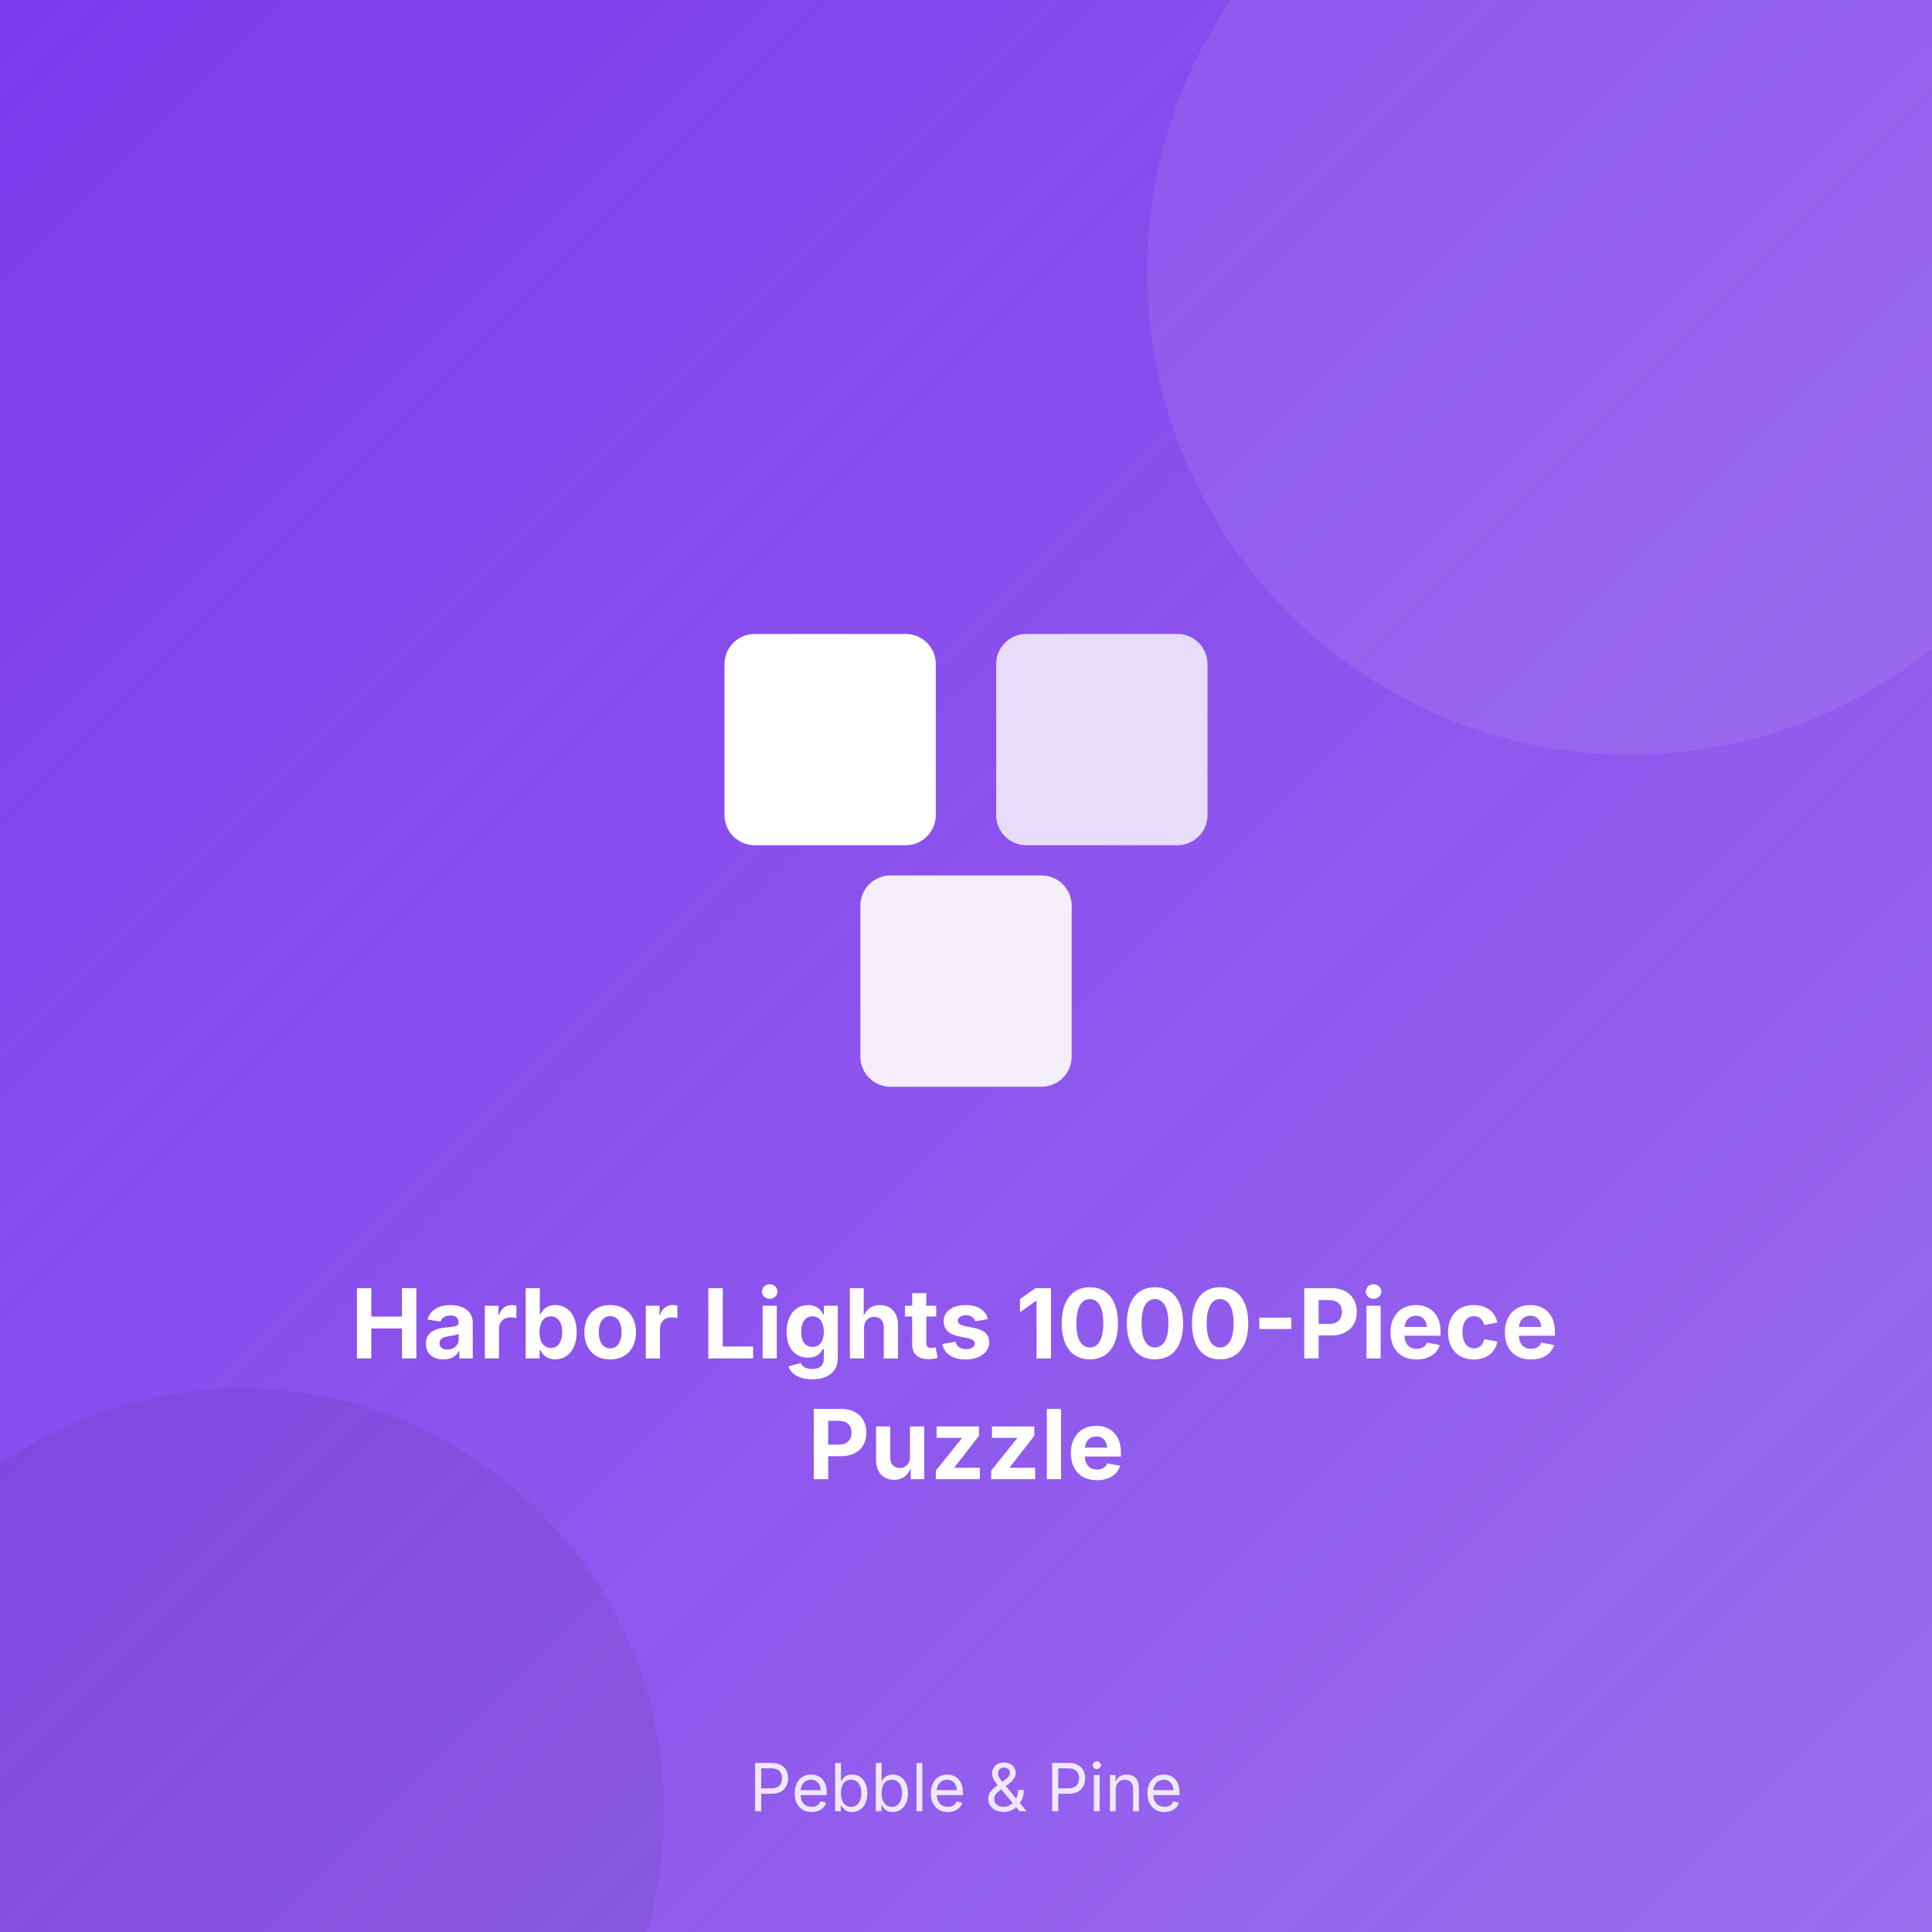
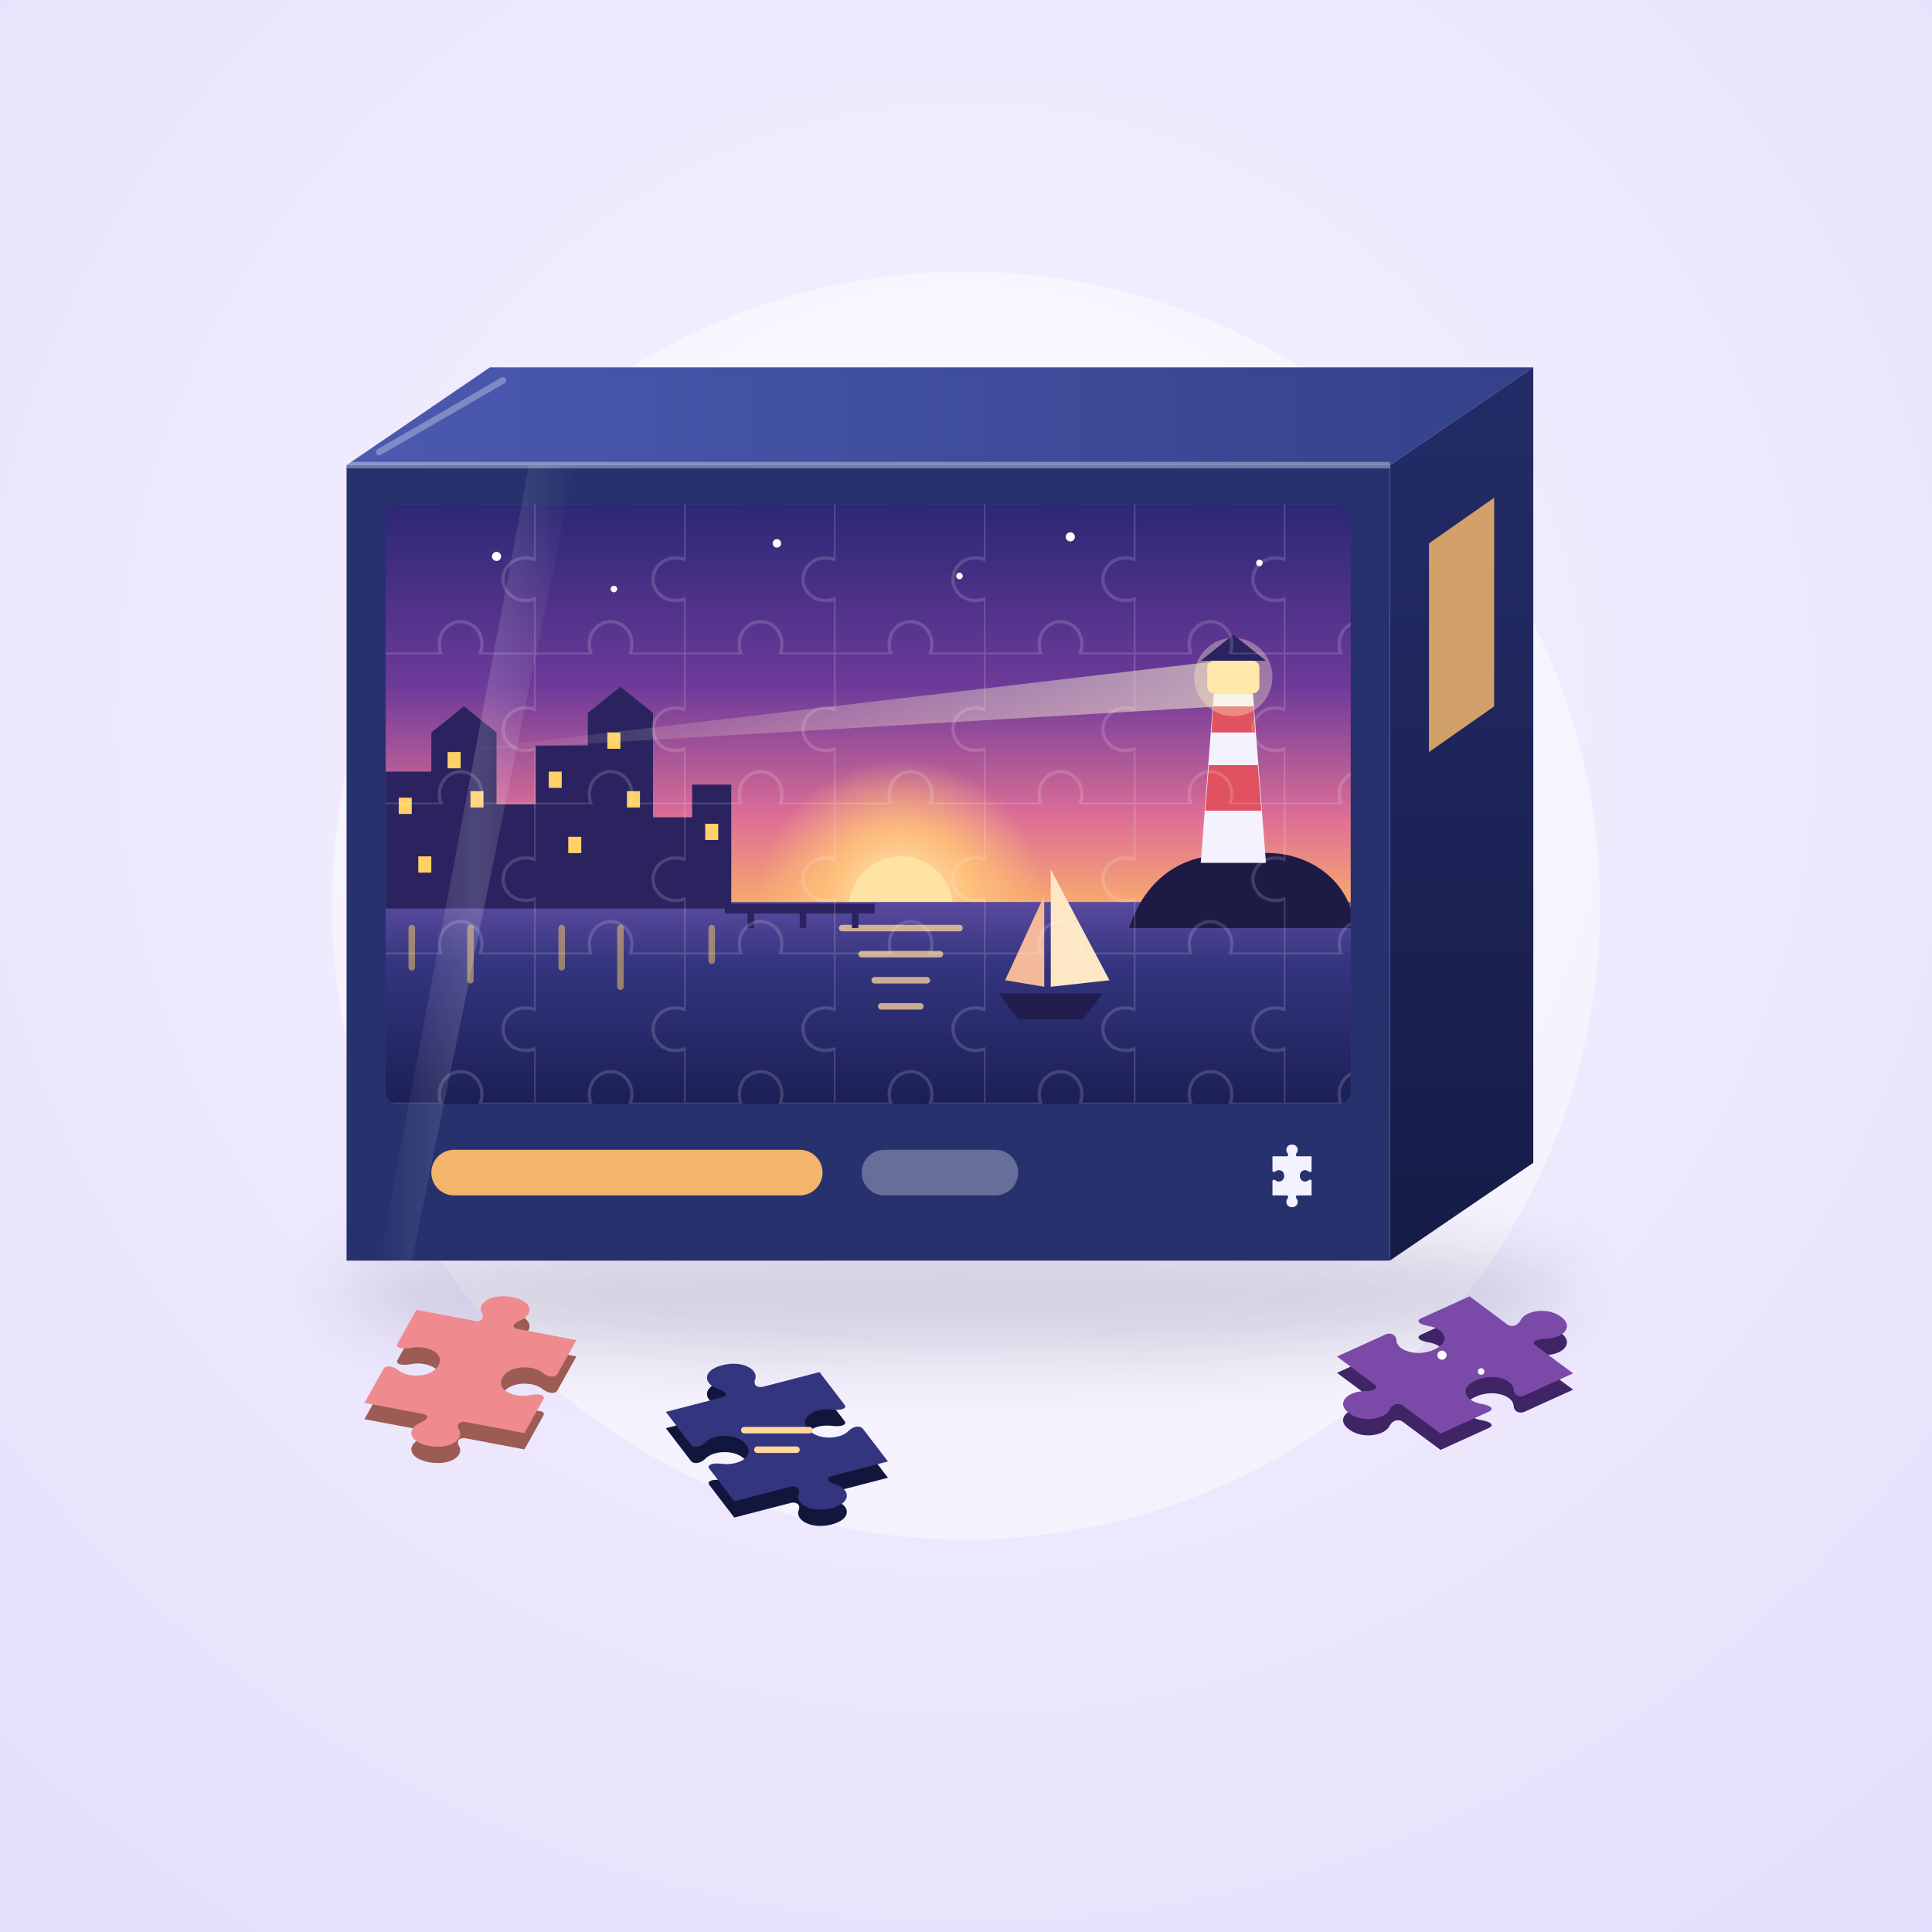
- <svg xmlns="http://www.w3.org/2000/svg" viewBox="0 0 640 640" role="img" aria-label="Harbor Lights 1000-Piece Puzzle illustration">
+ <svg xmlns="http://www.w3.org/2000/svg" xmlns:xlink="http://www.w3.org/1999/xlink" viewBox="0 0 640 640" width="640" height="640" role="img" aria-label="Harbor Lights 1000-Piece Puzzle">
  <defs>
-     <linearGradient id="g" x1="0" y1="0" x2="1" y2="1">
-       <stop offset="0" stop-color="#7c3aed" />
-       <stop offset="1" stop-color="#7c3aed" stop-opacity=".72" />
+     <radialGradient id="pebble-pine-puzzle-1000-bg" cx="320" cy="240" r="520" gradientUnits="userSpaceOnUse">
+       <stop offset="0" stop-color="#F7F4FF" />
+       <stop offset="1" stop-color="#E4DDFB" />
+     </radialGradient>
+     <filter id="pebble-pine-puzzle-1000-blur" x="-50%" y="-50%" width="200%" height="200%">
+       <feGaussianBlur stdDeviation="10" />
+     </filter>
+     <linearGradient id="pebble-pine-puzzle-1000-sky" x1="0" y1="188" x2="0" y2="312" gradientUnits="userSpaceOnUse">
+       <stop offset="0" stop-color="#2b2874" />
+       <stop offset=".45" stop-color="#6d3a9a" />
+       <stop offset=".78" stop-color="#df6f96" />
+       <stop offset="1" stop-color="#f9ad6c" />
    </linearGradient>
+     <linearGradient id="pebble-pine-puzzle-1000-sea" x1="0" y1="310" x2="0" y2="372" gradientUnits="userSpaceOnUse">
+       <stop offset="0" stop-color="#5a4a9e" />
+       <stop offset=".3" stop-color="#34357f" />
+       <stop offset="1" stop-color="#1b1f55" />
+     </linearGradient>
+     <radialGradient id="pebble-pine-puzzle-1000-sun" cx=".5" cy=".5" r=".5">
+       <stop offset="0" stop-color="#fff1c2" />
+       <stop offset=".5" stop-color="#ffc47a" stop-opacity=".9" />
+       <stop offset="1" stop-color="#ffc47a" stop-opacity="0" />
+     </radialGradient>
+     <linearGradient id="pebble-pine-puzzle-1000-beam" x1="1" y1="0" x2="0" y2="0">
+       <stop offset="0" stop-color="#fff6d0" stop-opacity=".55" />
+       <stop offset="1" stop-color="#fff6d0" stop-opacity="0" />
+     </linearGradient>
+     <linearGradient id="pebble-pine-puzzle-1000-top" x1="0" y1="0" x2="1" y2="0">
+       <stop offset="0" stop-color="#4b5ab0" />
+       <stop offset="1" stop-color="#34418a" />
+     </linearGradient>
+     <linearGradient id="pebble-pine-puzzle-1000-side" x1="0" y1="0" x2="0" y2="1">
+       <stop offset="0" stop-color="#232c68" />
+       <stop offset="1" stop-color="#161c47" />
+     </linearGradient>
+     <linearGradient id="pebble-pine-puzzle-1000-gloss" x1="0" y1="0" x2="1" y2="0">
+       <stop offset="0" stop-color="#fff" stop-opacity="0" />
+       <stop offset=".5" stop-color="#fff" stop-opacity=".16" />
+       <stop offset="1" stop-color="#fff" stop-opacity="0" />
+     </linearGradient>
+     <pattern id="pebble-pine-puzzle-1000-grid" x="142" y="188" width="46" height="46" patternUnits="userSpaceOnUse">
+       <path d="M46 0V17C40 15 36 19 36 23C36 27 40 31 46 29V46M0 46H17C15 40 19 36 23 36C27 36 31 40 29 46H46" fill="none" stroke="#fff" stroke-opacity=".16" stroke-width="1" />
+     </pattern>
+     <clipPath id="pebble-pine-puzzle-1000-art">
+       <rect x="142" y="188" width="296" height="184" rx="4" />
+     </clipPath>
+     <path id="pebble-pine-puzzle-1000-piece" d="M0 0L22 0C24 0 25 -2 23 -5C19 -10 22 -18 30 -18C38 -18 41 -10 37 -5C35 -2 36 0 38 0L60 0L60 22C60 24 58 25 55 23C50 19 42 22 42 30C42 38 50 41 55 37C58 35 60 36 60 38L60 60L38 60C36 60 35 62 37 65C41 70 38 78 30 78C22 78 19 70 23 65C25 62 24 60 22 60L0 60L0 38C0 36 2 35 5 37C10 41 18 38 18 30C18 22 10 19 5 23C2 25 0 24 0 22Z" transform="translate(-30 -30)" />
  </defs>
-   <rect width="640" height="640" fill="url(#g)" />
-   <circle cx="540" cy="90" r="160" fill="#fff" fill-opacity=".08" />
-   <circle cx="80" cy="600" r="140" fill="#000" fill-opacity=".06" />
-   <rect x="240" y="210" width="70" height="70" rx="10" fill="#fff" />
-   <rect x="330" y="210" width="70" height="70" rx="10" fill="#fff" fill-opacity=".8" />
-   <rect x="285" y="290" width="70" height="70" rx="10" fill="#fff" fill-opacity=".9" />
-   <text y="450" text-anchor="middle" font-family="system-ui, -apple-system, Segoe UI, sans-serif" font-size="32" font-weight="700" fill="#fff">
-     <tspan x="320" dy="0">Harbor Lights 1000-Piece</tspan>
-     <tspan x="320" dy="40">Puzzle</tspan>
-   </text>
-   <text x="320" y="600" text-anchor="middle" font-family="system-ui, -apple-system, Segoe UI, sans-serif" font-size="22" fill="#fff" fill-opacity=".85">Pebble &amp; Pine</text>
+   <rect width="640" height="640" fill="url(#pebble-pine-puzzle-1000-bg)" />
+   <circle cx="320" cy="300" r="210" fill="#fff" fill-opacity=".45" />
+   <g transform="translate(-25.6 -36) scale(1.08)">
+     <ellipse cx="316" cy="430" rx="190" ry="20" fill="#1e1b4b" opacity=".16" filter="url(#pebble-pine-puzzle-1000-blur)" />
+     <path d="M130 176L450 176L494 146L174 146Z" fill="url(#pebble-pine-puzzle-1000-top)" />
+     <path d="M140 172L178 150" stroke="#fff" stroke-opacity=".3" stroke-width="2" stroke-linecap="round" />
+     <path d="M450 176L494 146L494 390L450 420Z" fill="url(#pebble-pine-puzzle-1000-side)" />
+     <path d="M462 200L482 186L482 250L462 264Z" fill="#f2b56b" fill-opacity=".85" />
+     <rect x="130" y="176" width="320" height="244" fill="#27316e" />
+     <path d="M130 176H450" stroke="#fff" stroke-opacity=".35" stroke-width="2" />
+     <g clip-path="url(#pebble-pine-puzzle-1000-art)">
+       <rect x="142" y="188" width="296" height="124" fill="url(#pebble-pine-puzzle-1000-sky)" />
+       <circle cx="176" cy="204" r="1.4" fill="#fff" />
+       <circle cx="212" cy="214" r="1" fill="#fff" />
+       <circle cx="262" cy="200" r="1.3" fill="#fff" />
+       <circle cx="318" cy="210" r="1" fill="#fff" />
+       <circle cx="352" cy="198" r="1.4" fill="#fff" />
+       <circle cx="410" cy="206" r="1" fill="#fff" />
+       <circle cx="300" cy="310" r="44" fill="url(#pebble-pine-puzzle-1000-sun)" />
+       <circle cx="300" cy="312" r="16" fill="#ffe3a3" />
+       <rect x="142" y="310" width="296" height="62" fill="url(#pebble-pine-puzzle-1000-sea)" />
+       <path d="M282 318H318M288 326H312M292 334H308M294 342H306" stroke="#ffd79a" stroke-opacity=".75" stroke-width="2" stroke-linecap="round" />
+       <path d="M142 312V270H156V258L166 250L176 258V280H188V262H204V252L214 244L224 252V284H236V274H248V312Z" fill="#2a2360" />
+       <g fill="#ffd166">
+         <rect x="146" y="278" width="4" height="5" />
+         <rect x="161" y="264" width="4" height="5" />
+         <rect x="168" y="276" width="4" height="5" />
+         <rect x="192" y="270" width="4" height="5" />
+         <rect x="198" y="290" width="4" height="5" />
+         <rect x="210" y="258" width="4" height="5" />
+         <rect x="216" y="276" width="4" height="5" />
+         <rect x="240" y="286" width="4" height="5" />
+         <rect x="152" y="296" width="4" height="5" />
+       </g>
+       <path d="M150 318V330M168 318V334M196 318V330M214 318V336M242 318V328" stroke="#ffd166" stroke-opacity=".5" stroke-width="2" stroke-linecap="round" />
+       <path d="M246 312H292" stroke="#2a2360" stroke-width="3" />
+       <path d="M254 312V318M270 312V318M286 312V318" stroke="#2a2360" stroke-width="2" />
+       <path d="M330 338H362L356 346H336Z" fill="#221d4f" />
+       <path d="M346 336V300L364 334Z" fill="#fde7c4" />
+       <path d="M344 336V308L332 334Z" fill="#f4b99a" />
+       <path d="M160 264L398 236L398 250Z" fill="url(#pebble-pine-puzzle-1000-beam)" />
+       <path d="M370 318C376 300 390 294 404 296C420 292 434 300 438 312V318Z" fill="#1d1a45" />
+       <path d="M392 298L396 246H408L412 298Z" fill="#f5f2ff" />
+       <path d="M393.4 282L394.5 268H409.5L410.6 282Z" fill="#e0525f" />
+       <path d="M395.3 258L395.8 250H408.2L408.7 258Z" fill="#e0525f" />
+       <rect x="394" y="236" width="16" height="10" rx="2" fill="#ffe29a" />
+       <circle cx="402" cy="241" r="12" fill="#fff3c4" fill-opacity=".35" />
+       <path d="M392 236L402 228L412 236Z" fill="#2a2360" />
+       <rect x="142" y="188" width="296" height="184" fill="url(#pebble-pine-puzzle-1000-grid)" />
+     </g>
+     <rect x="156" y="386" width="120" height="14" rx="7" fill="#f2b56b" />
+     <rect x="288" y="386" width="48" height="14" rx="7" fill="#fff" fill-opacity=".3" />
+     <use xlink:href="#pebble-pine-puzzle-1000-piece" href="#pebble-pine-puzzle-1000-piece" transform="translate(420 394) scale(.2)" fill="#f5f2ff" />
+     <path d="M186 176L140 420H150L200 176Z" fill="url(#pebble-pine-puzzle-1000-gloss)" />
+     <g transform="translate(168 454)">
+       <use xlink:href="#pebble-pine-puzzle-1000-piece" href="#pebble-pine-puzzle-1000-piece" transform="translate(0 5) scale(.86 .5) rotate(18)" fill="#9c5b53" />
+       <use xlink:href="#pebble-pine-puzzle-1000-piece" href="#pebble-pine-puzzle-1000-piece" transform="scale(.86 .5) rotate(18)" fill="#ef8a8f" />
+     </g>
+     <g transform="translate(262 474)">
+       <use xlink:href="#pebble-pine-puzzle-1000-piece" href="#pebble-pine-puzzle-1000-piece" transform="translate(0 5) scale(.86 .5) rotate(-24)" fill="#12163d" />
+       <use xlink:href="#pebble-pine-puzzle-1000-piece" href="#pebble-pine-puzzle-1000-piece" transform="scale(.86 .5) rotate(-24)" fill="#34357f" />
+       <path d="M-10 -2H10M-6 4H6" stroke="#ffd79a" stroke-width="2" stroke-linecap="round" />
+     </g>
+     <g transform="translate(470 452)">
+       <use xlink:href="#pebble-pine-puzzle-1000-piece" href="#pebble-pine-puzzle-1000-piece" transform="translate(0 5) scale(.86 .5) rotate(52)" fill="#3f2466" />
+       <use xlink:href="#pebble-pine-puzzle-1000-piece" href="#pebble-pine-puzzle-1000-piece" transform="scale(.86 .5) rotate(52)" fill="#7b4aa8" />
+       <circle cx="-4" cy="-3" r="1.4" fill="#fff" />
+       <circle cx="8" cy="2" r="1" fill="#fff" />
+     </g>
+   </g>
</svg>
